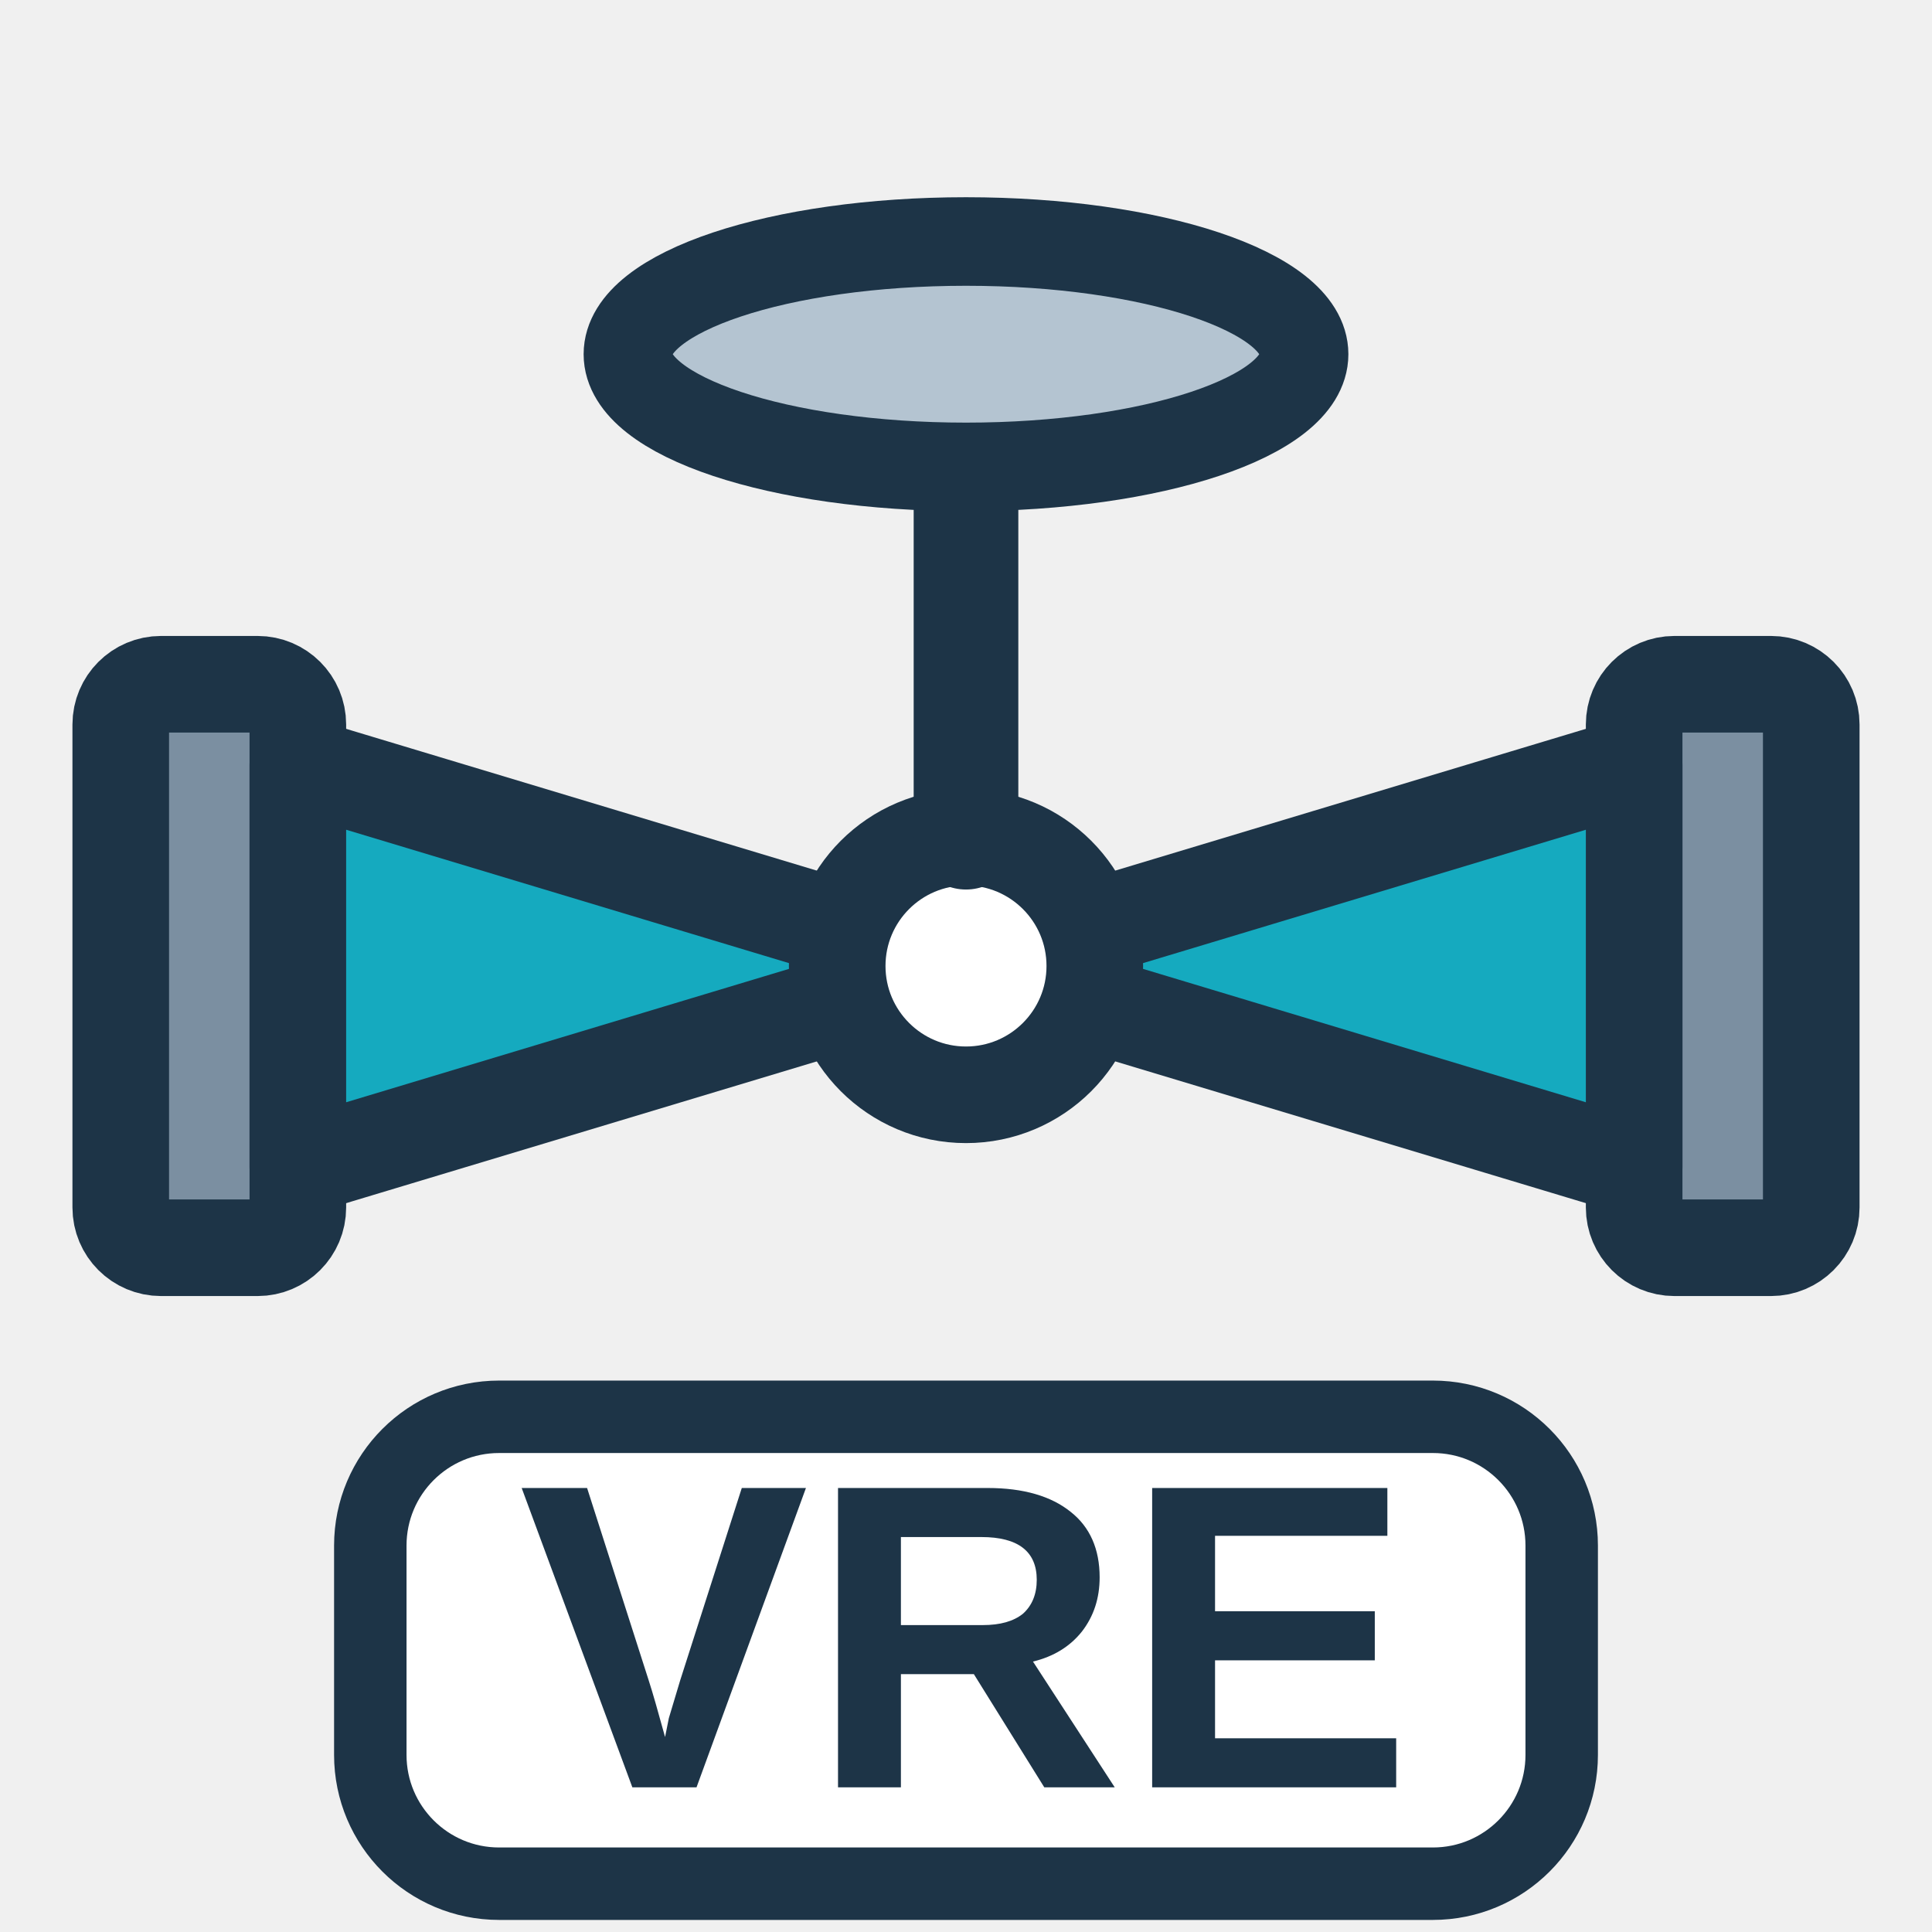
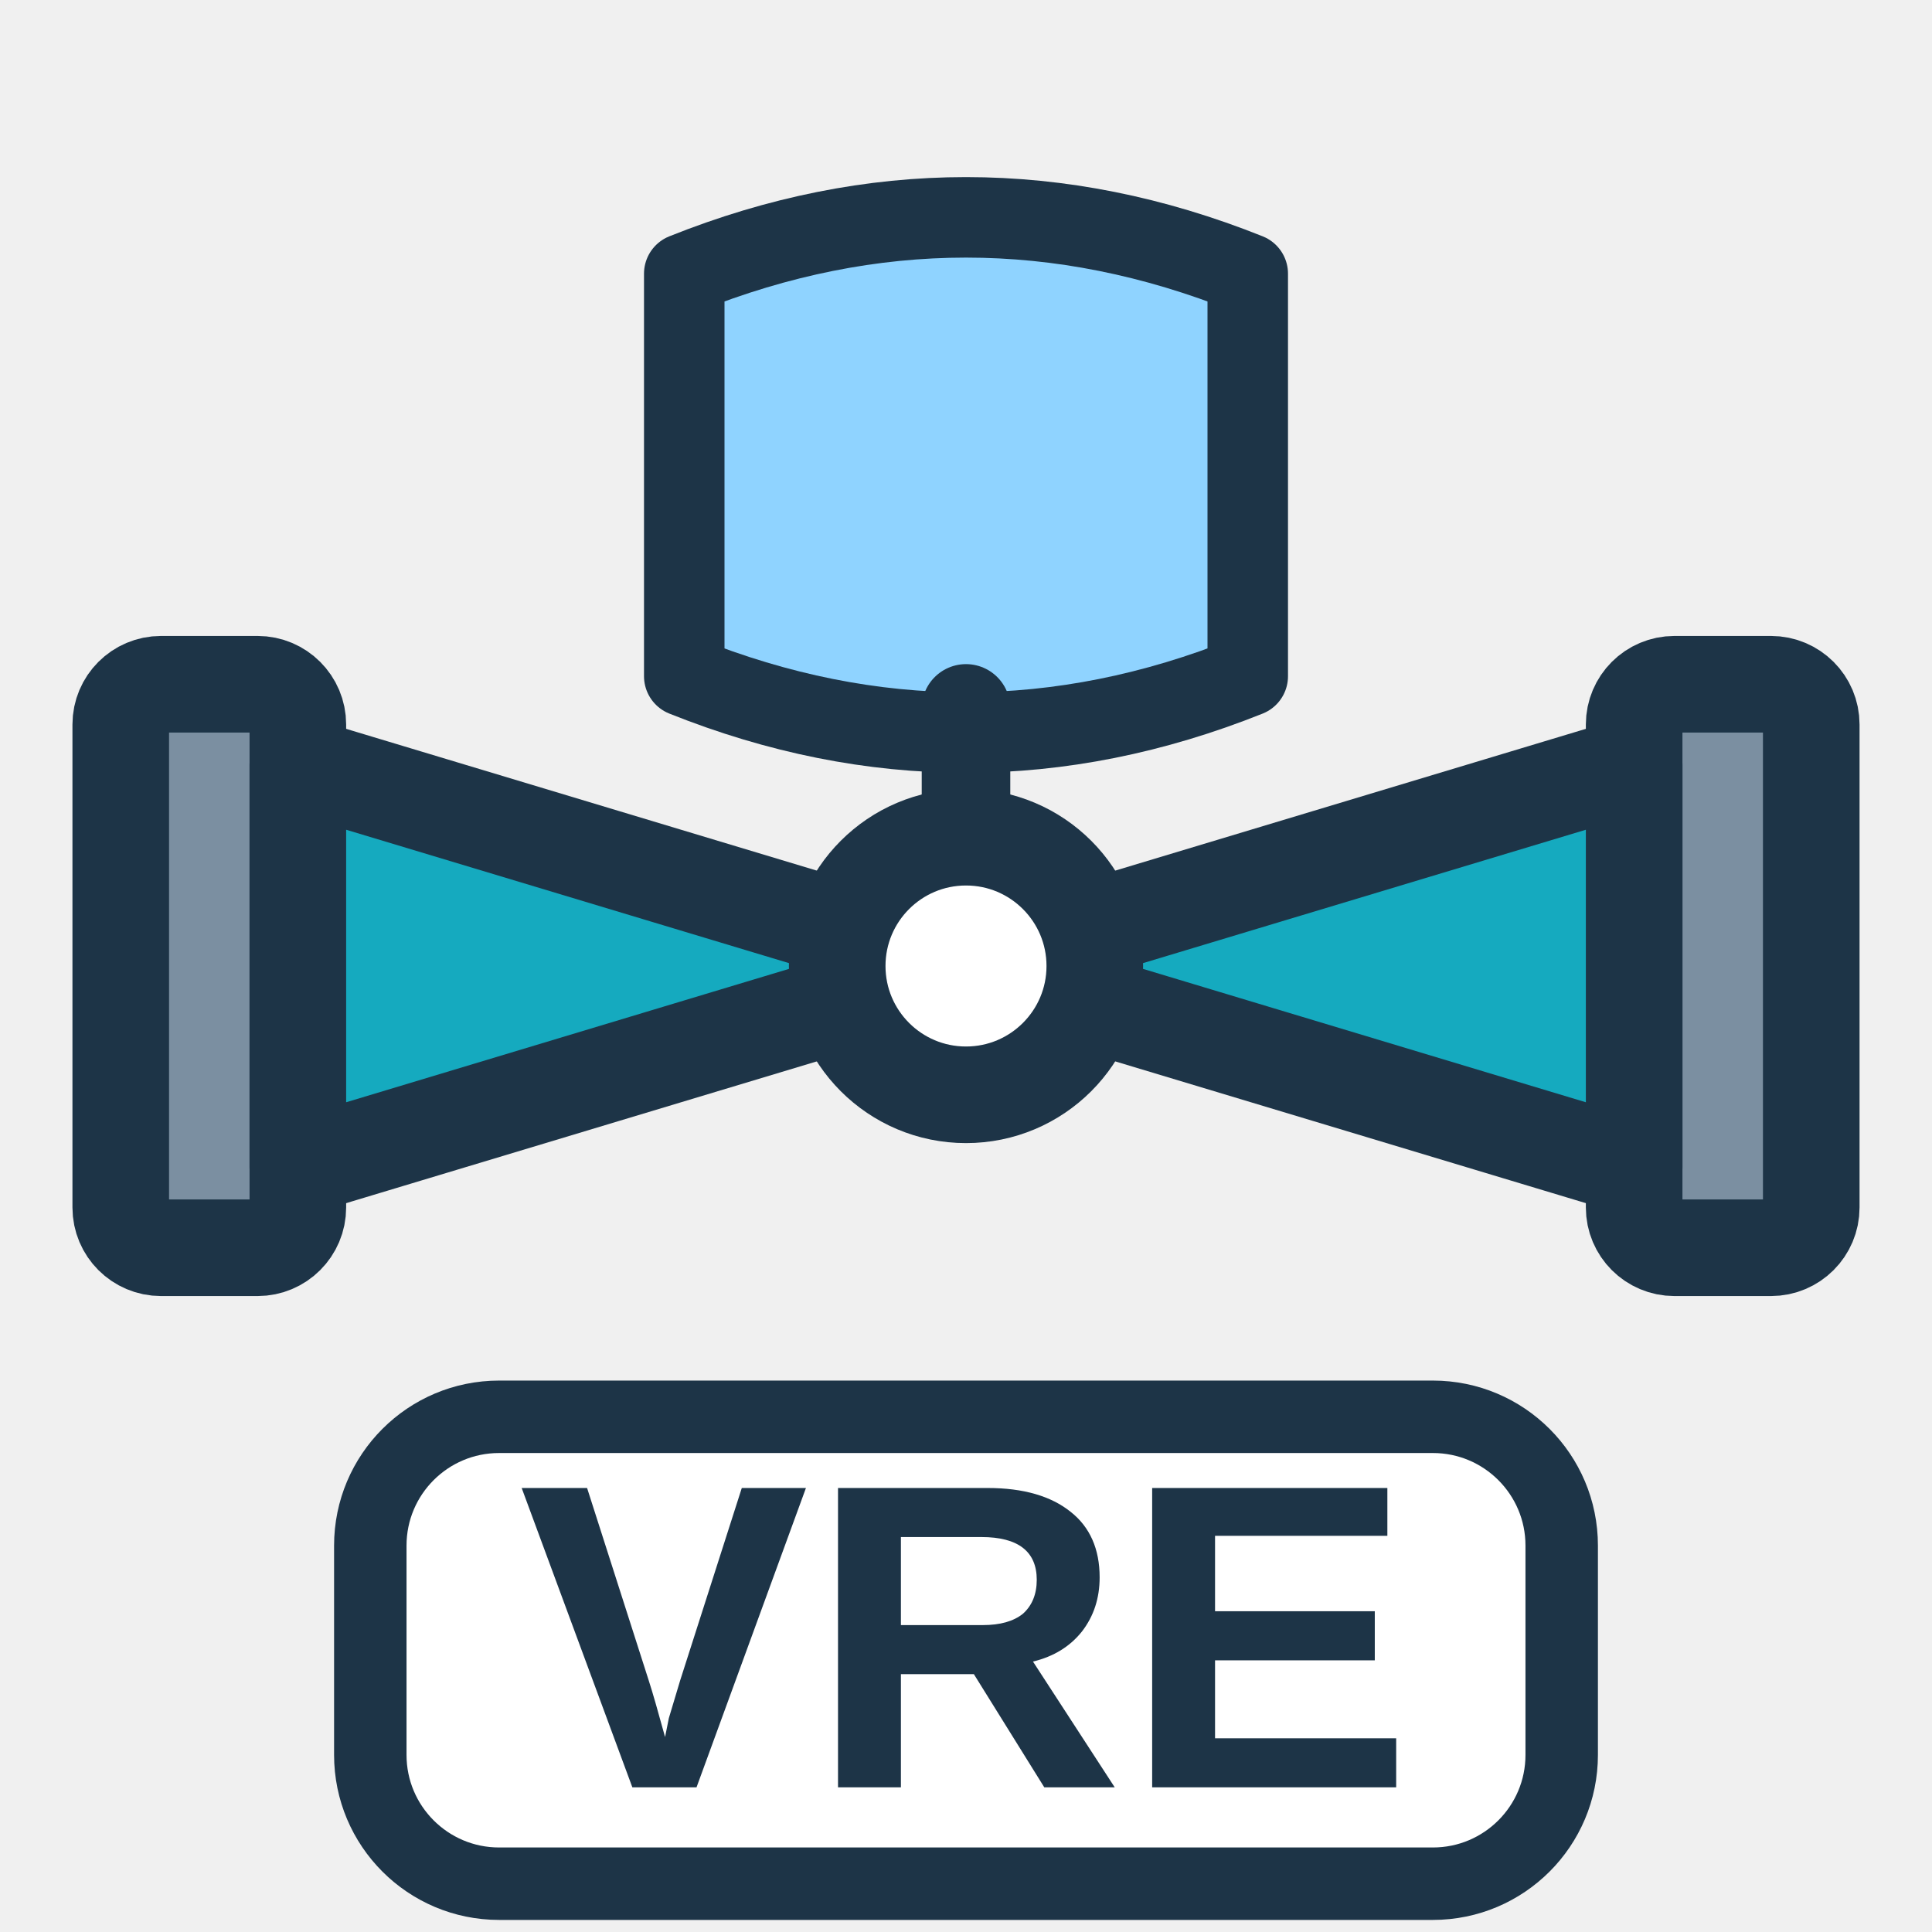
<svg xmlns="http://www.w3.org/2000/svg" viewBox="0 0 24 24">
  <rect x="1.5" y="8.5" width="2.2" height="7" rx="0.5" fill="#7b8fa1" stroke="#1d3447" stroke-width="1.2" />
  <rect x="20.3" y="8.5" width="2.2" height="7" rx="0.5" fill="#7b8fa1" stroke="#1d3447" stroke-width="1.2" />
  <path d="M3.7 9.5 L12 12 L3.7 14.5 Z M20.3 9.5 L12 12 L20.3 14.5 Z" fill="#15aabf" stroke="#1d3447" stroke-width="1.2" stroke-linejoin="round" stroke-linecap="round" />
  <circle cx="12" cy="12" r="1.6" fill="#ffffff" stroke="#1d3447" stroke-width="1.2" />
-   <path d="M12 10.4 V5.2" fill="none" stroke="#1d3447" stroke-width="1.3" stroke-linejoin="round" stroke-linecap="round" />
-   <ellipse cx="12" cy="4.4" rx="4.2" ry="1.4" fill="#b4c4d1" stroke="#1d3447" stroke-width="1.1" />
  <rect x="4.6" y="17.6" width="14.8" height="5.8" rx="1.6" fill="#ffffff" stroke="#1d3447" stroke-width="0.9" />
  <text x="12" y="22.2" font-family="Segoe UI, Arial" font-size="5.4" font-weight="800" fill="#1d3447" text-anchor="middle">VRE</text>
+   <path d="M8.5 3.4 Q12 2 15.5 3.4 V8.4 Q12 9.8 8.5 8.4 Z" fill="#8fd3ff" stroke="#1d3447" stroke-width="1" stroke-linejoin="round" stroke-linecap="round" />
+   <path d="M12 8.8 V10.4" fill="none" stroke="#1d3447" stroke-width="1.1" stroke-linejoin="round" stroke-linecap="round" />
</svg>
